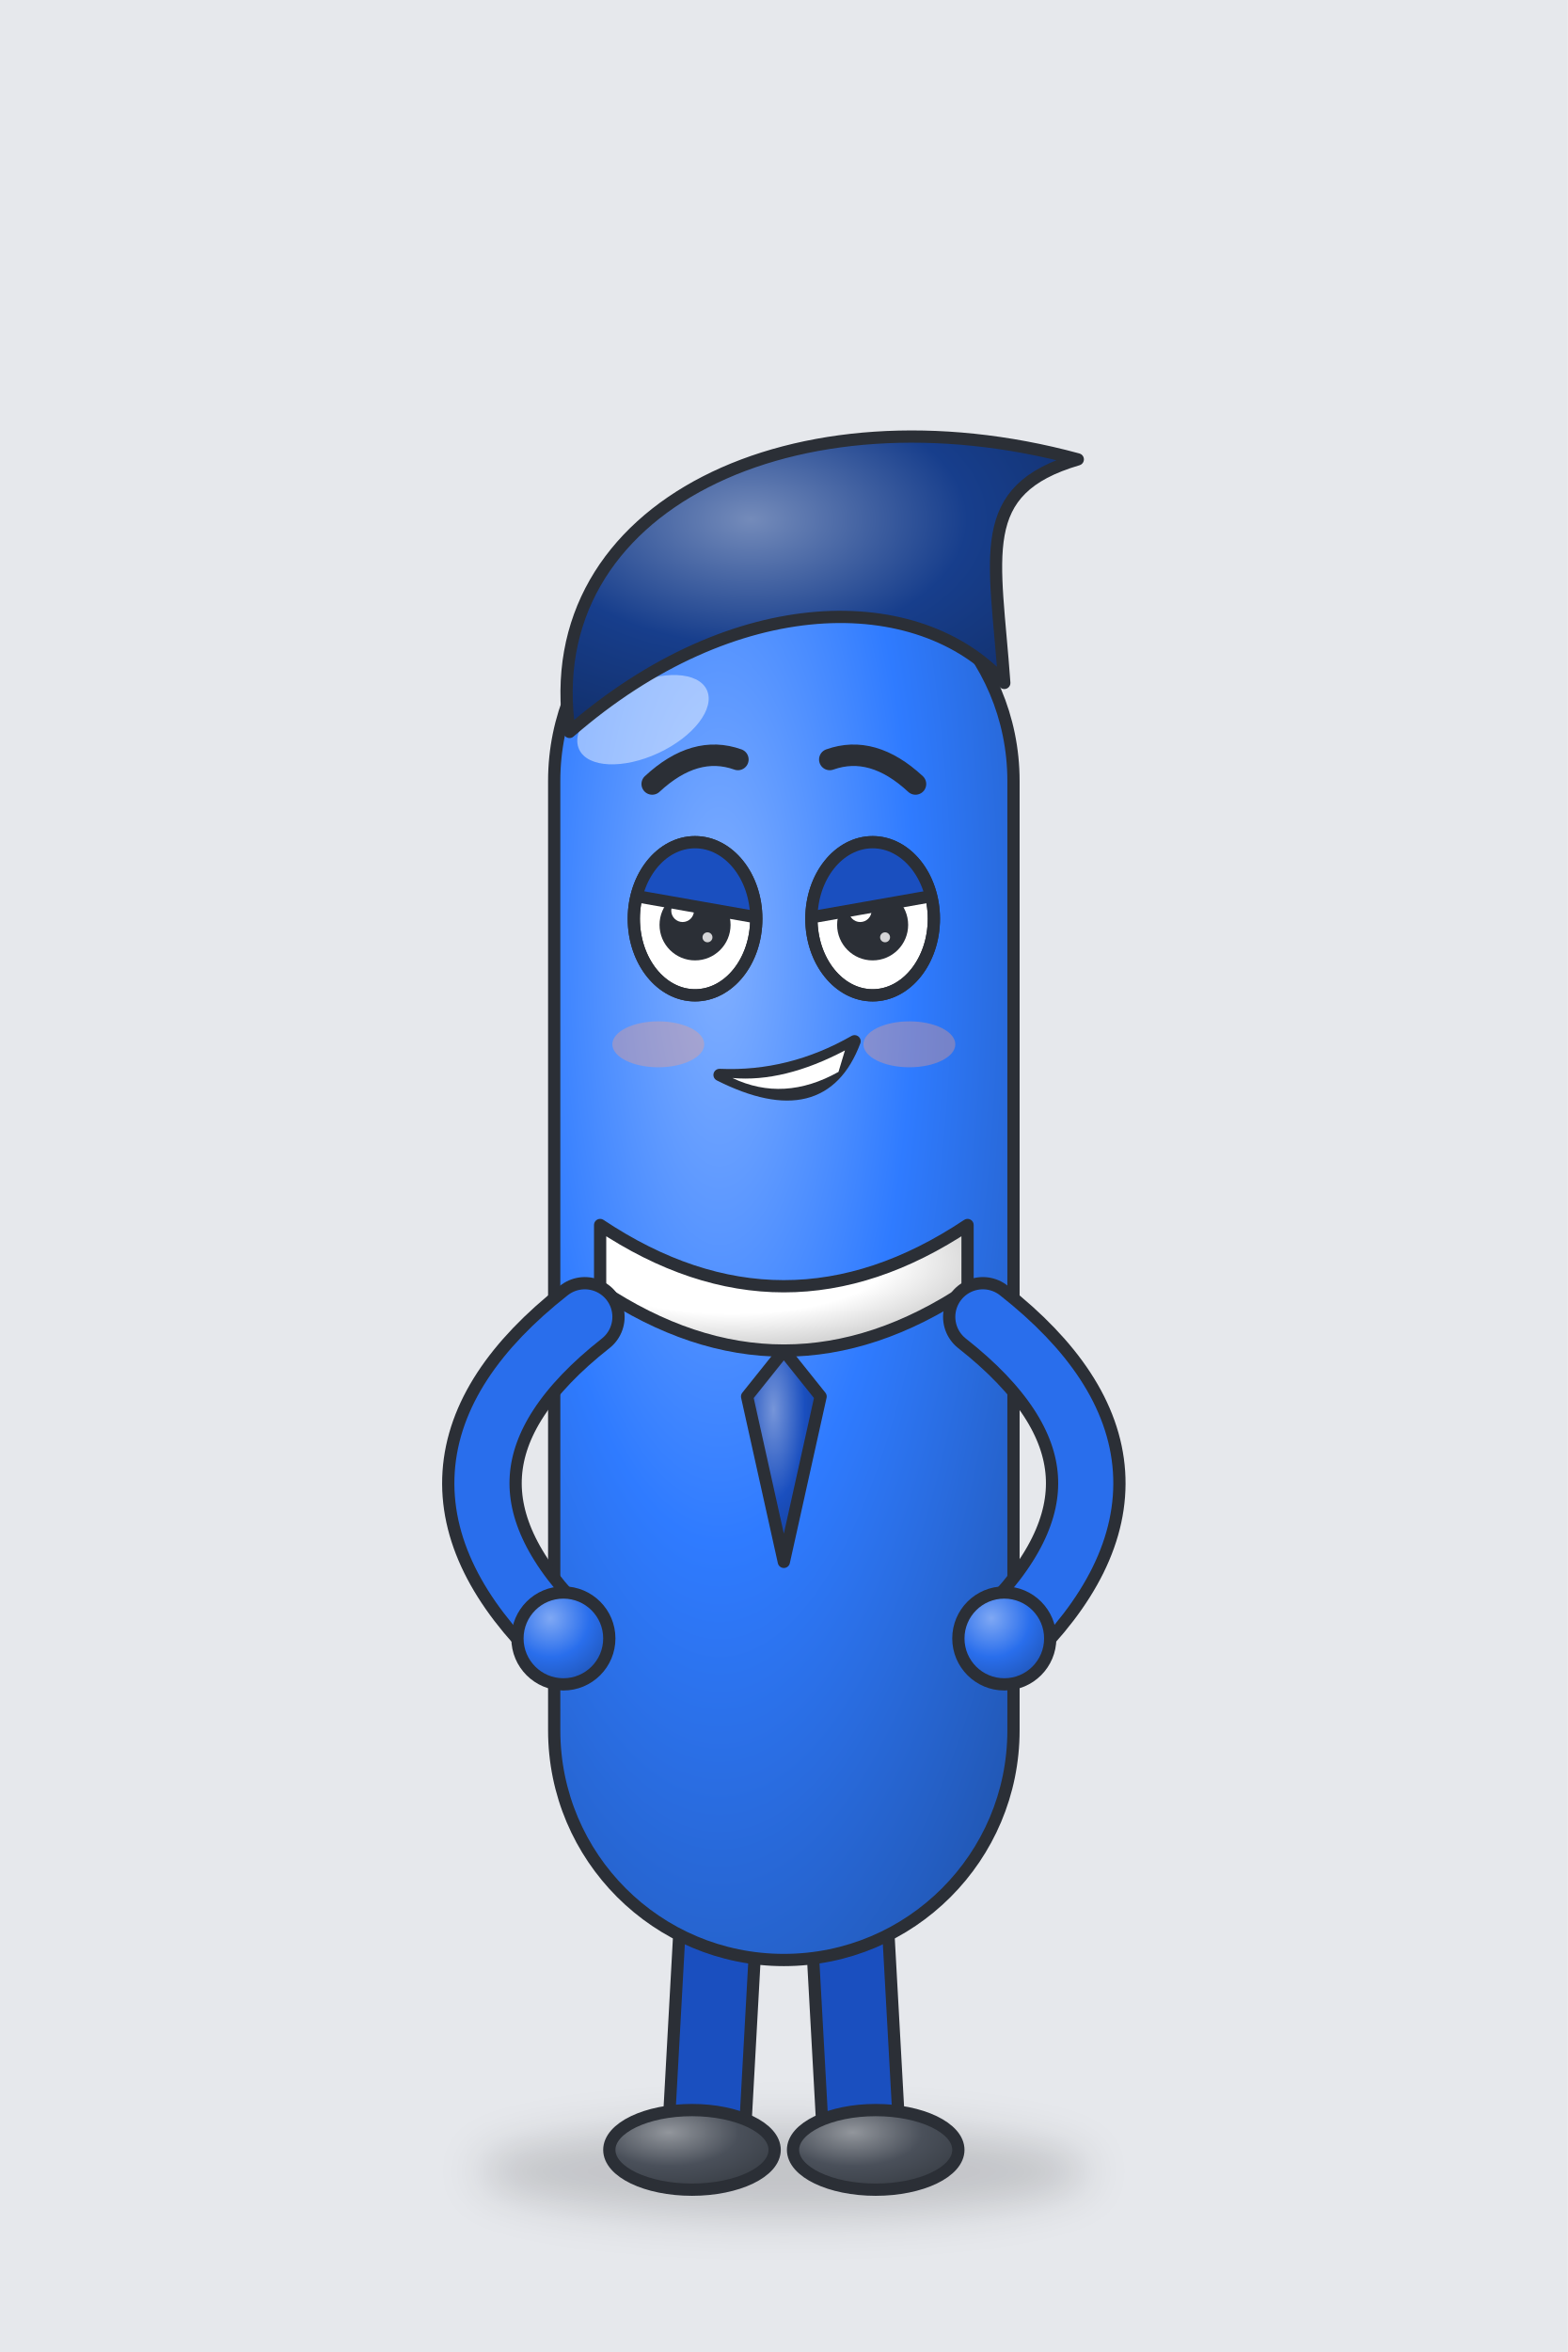
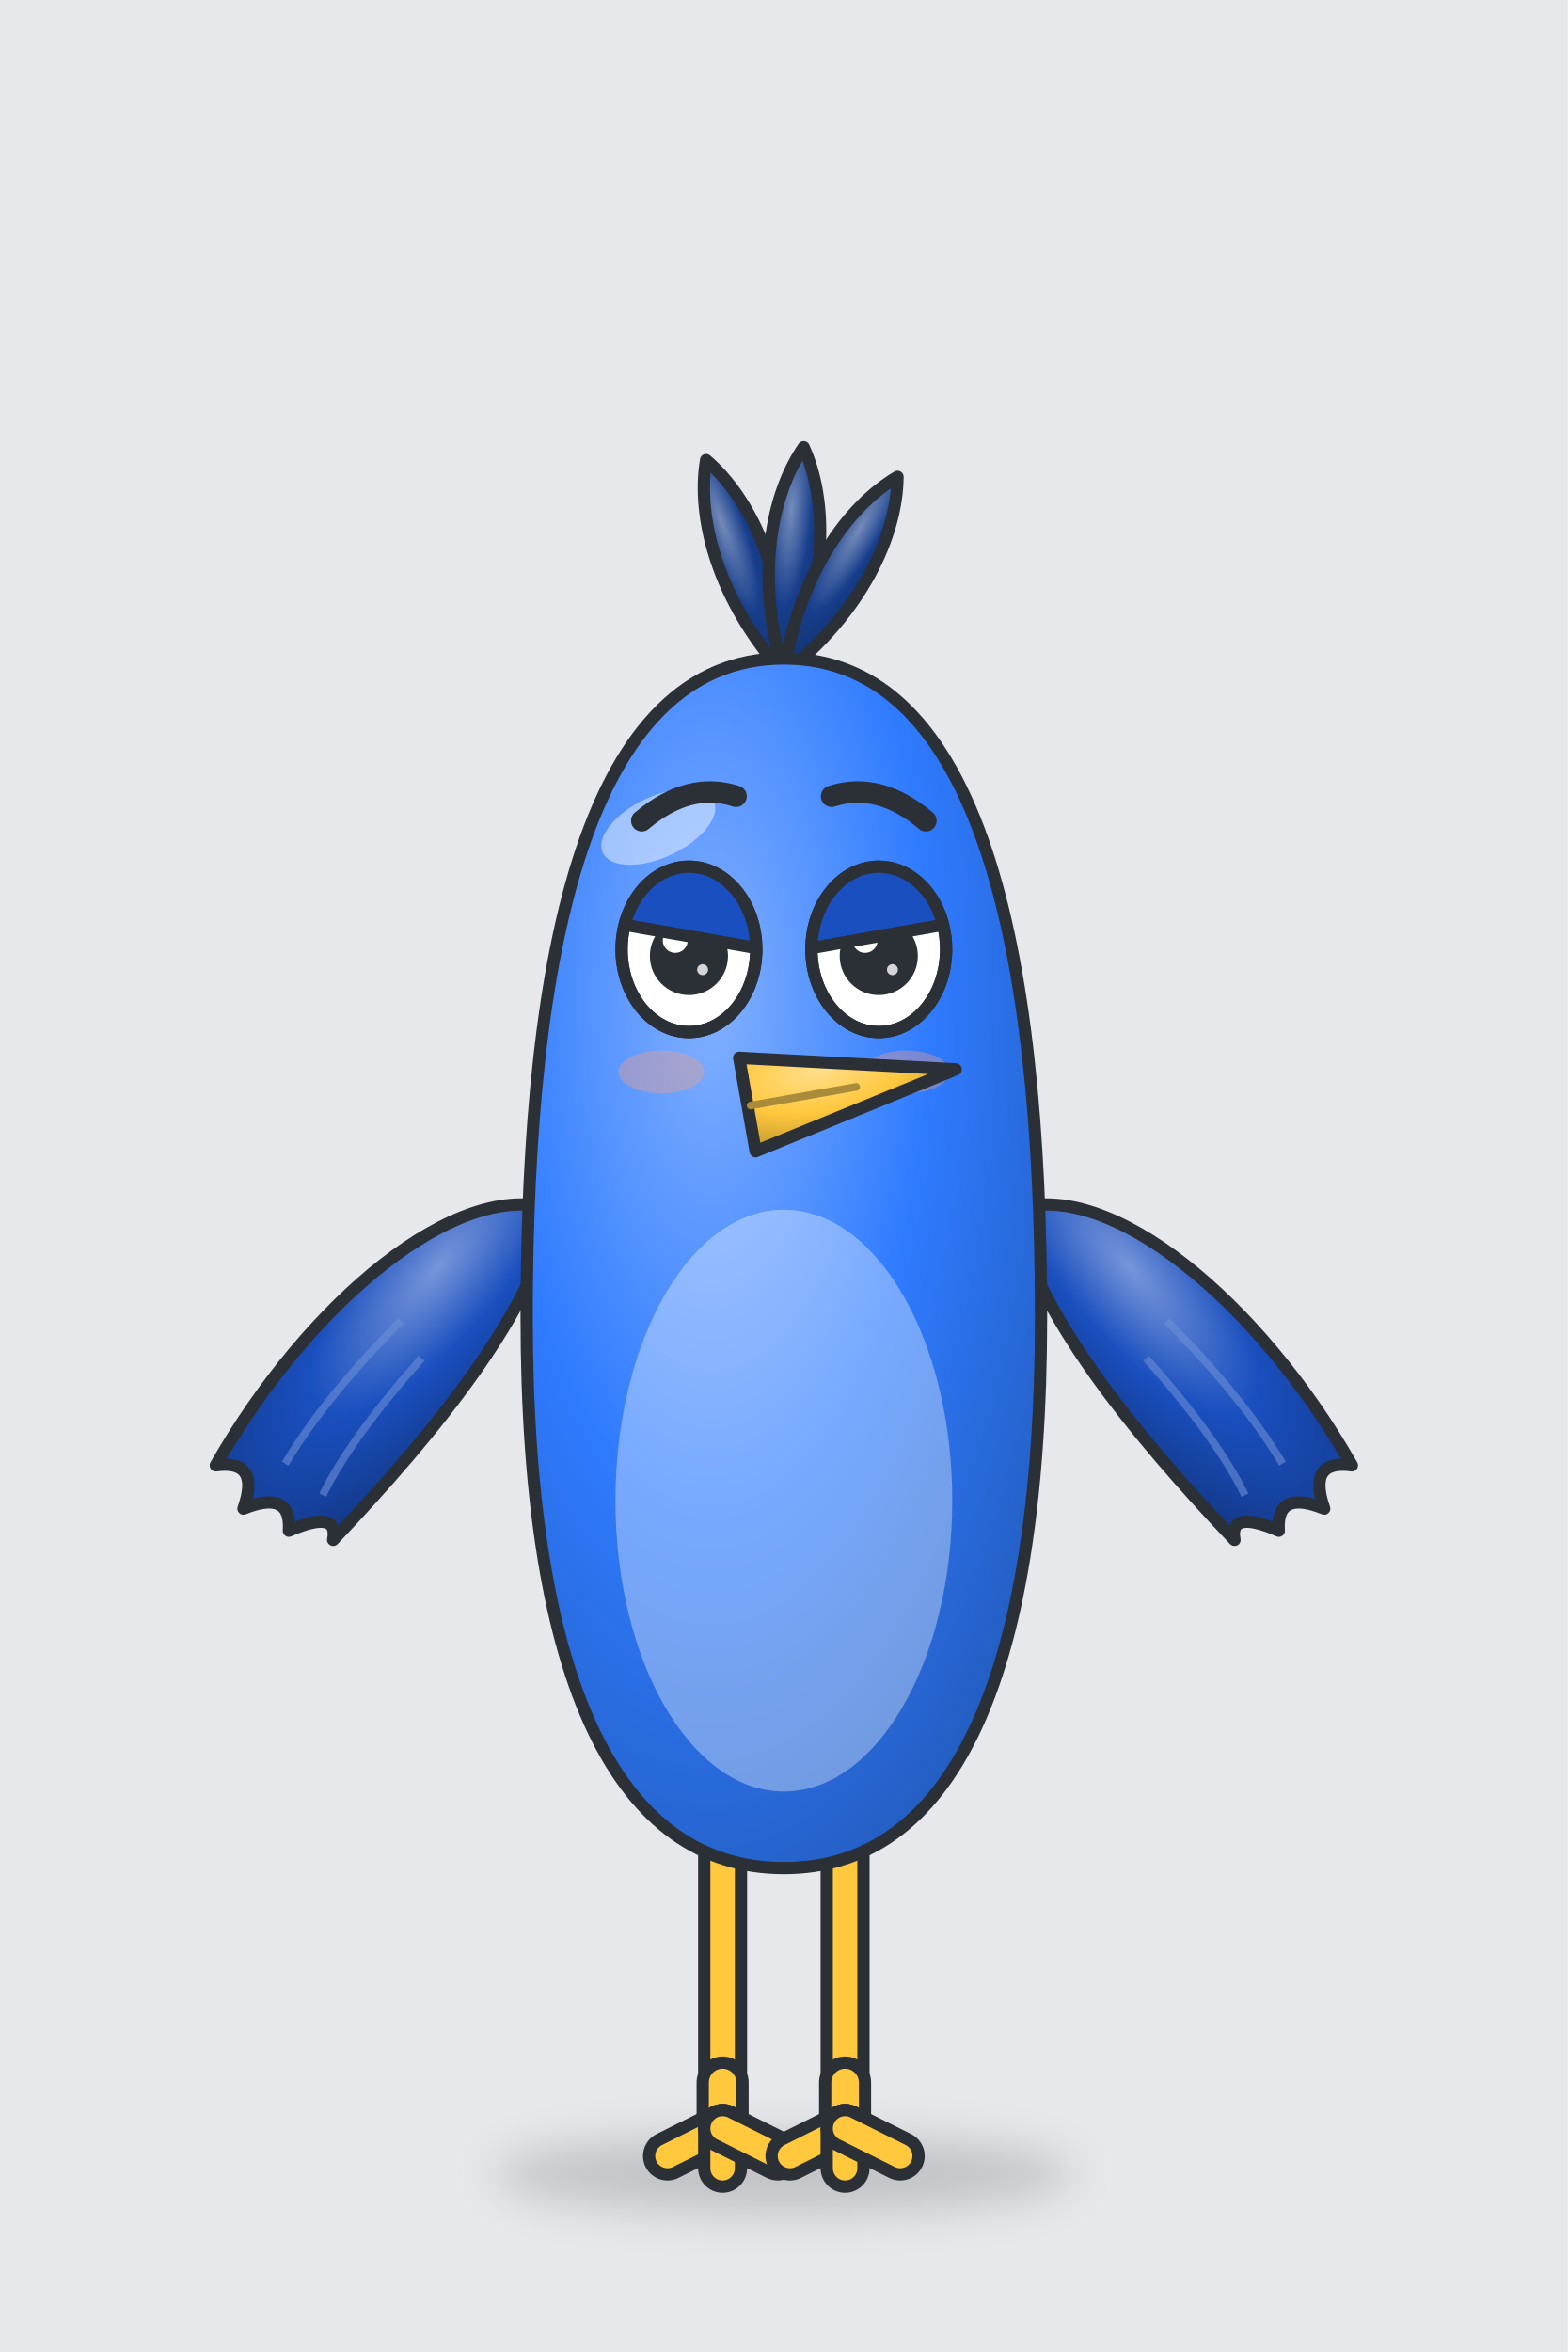
<svg xmlns="http://www.w3.org/2000/svg" width="1024" height="1536" viewBox="0 0 1024 1536">
  <defs>
    <filter id="soft" x="-50%" y="-50%" width="200%" height="200%">
      <feGaussianBlur stdDeviation="14" />
    </filter>
    <filter id="glow" x="-50%" y="-50%" width="200%" height="200%">
      <feGaussianBlur stdDeviation="30" />
    </filter>
-     <radialGradient id="ball4A505A" cx="0.36" cy="0.28" r="0.85">
-       <stop offset="0" stop-color="#92969C" />
-       <stop offset="0.5" stop-color="#4A505A" />
-       <stop offset="1" stop-color="#353A41" />
+     <radialGradient id="ball173E8C" cx="0.36" cy="0.28" r="0.85">
+       <stop offset="0" stop-color="#748BBA" />
+       <stop offset="0.5" stop-color="#173E8C" />
+       <stop offset="1" stop-color="#112D65" />
+     </radialGradient>
+     <radialGradient id="ball1A4FBF" cx="0.36" cy="0.28" r="0.85">
+       <stop offset="0" stop-color="#7695D9" />
+       <stop offset="0.5" stop-color="#1A4FBF" />
+       <stop offset="1" stop-color="#13398A" />
    </radialGradient>
    <radialGradient id="ball2F7BFF" cx="0.36" cy="0.28" r="0.85">
      <stop offset="0" stop-color="#82B0FF" />
      <stop offset="0.5" stop-color="#2F7BFF" />
      <stop offset="1" stop-color="#2259B8" />
    </radialGradient>
-     <radialGradient id="ballFFFFFF" cx="0.36" cy="0.28" r="0.85">
-       <stop offset="0" stop-color="#FFFFFF" />
-       <stop offset="0.5" stop-color="#FFFFFF" />
-       <stop offset="1" stop-color="#B8B8B8" />
-     </radialGradient>
-     <radialGradient id="ball1A4FBF" cx="0.36" cy="0.28" r="0.85">
-       <stop offset="0" stop-color="#7695D9" />
-       <stop offset="0.5" stop-color="#1A4FBF" />
-       <stop offset="1" stop-color="#13398A" />
-     </radialGradient>
-     <radialGradient id="ball173E8C" cx="0.36" cy="0.28" r="0.85">
-       <stop offset="0" stop-color="#748BBA" />
-       <stop offset="0.5" stop-color="#173E8C" />
-       <stop offset="1" stop-color="#112D65" />
-     </radialGradient>
    <clipPath id="eye1">
-       <ellipse cx="454" cy="600" rx="40" ry="50" />
+       <ellipse cx="450" cy="620" rx="44" ry="54" />
    </clipPath>
    <clipPath id="eye2">
-       <ellipse cx="570" cy="600" rx="40" ry="50" />
+       <ellipse cx="574" cy="620" rx="44" ry="54" />
    </clipPath>
-     <radialGradient id="ball296EEC" cx="0.36" cy="0.28" r="0.85">
-       <stop offset="0" stop-color="#7FA8F4" />
-       <stop offset="0.5" stop-color="#296EEC" />
-       <stop offset="1" stop-color="#1E4FAA" />
+     <radialGradient id="ballFFC83D" cx="0.36" cy="0.28" r="0.85">
+       <stop offset="0" stop-color="#FFDE8B" />
+       <stop offset="0.5" stop-color="#FFC83D" />
+       <stop offset="1" stop-color="#B8902C" />
    </radialGradient>
  </defs>
  <rect width="1024" height="1536" fill="#E6E8EC" />
-   <ellipse cx="512" cy="1418" rx="200" ry="30" fill="#000" opacity="0.16" filter="url(#soft)" />
-   <path d="M470,1240 L462,1385" fill="none" stroke="#2B2F36" stroke-width="58" stroke-linecap="round" stroke-linejoin="round" />
-   <path d="M470,1240 L462,1385" fill="none" stroke="#1A4FBF" stroke-width="42" stroke-linecap="round" stroke-linejoin="round" />
-   <path d="M554,1240 L562,1385" fill="none" stroke="#2B2F36" stroke-width="58" stroke-linecap="round" stroke-linejoin="round" />
-   <path d="M554,1240 L562,1385" fill="none" stroke="#1A4FBF" stroke-width="42" stroke-linecap="round" stroke-linejoin="round" />
-   <ellipse cx="452" cy="1404" rx="54" ry="26" fill="url(#ball4A505A)" stroke="#2B2F36" stroke-width="8" stroke-linejoin="round" />
-   <ellipse cx="572" cy="1404" rx="54" ry="26" fill="url(#ball4A505A)" stroke="#2B2F36" stroke-width="8" stroke-linejoin="round" />
-   <path d="M362,510 A150,150 0 0 1 662,510 L662,1130 A150,150 0 0 1 362,1130 Z" fill="url(#ball2F7BFF)" stroke="#2B2F36" stroke-width="8" stroke-linejoin="round" />
-   <ellipse cx="420" cy="470" rx="46" ry="24" fill="#FFFFFF" opacity="0.45" transform="rotate(-25 420 470)" />
-   <path d="M392,800 Q512,880 632,800 L632,842 Q512,922 392,842 Z" fill="url(#ballFFFFFF)" stroke="#2B2F36" stroke-width="8" stroke-linejoin="round" />
-   <path d="M512,882 L488,912 L512,1020 L536,912 Z" fill="url(#ball1A4FBF)" stroke="#2B2F36" stroke-width="8" stroke-linejoin="round" />
-   <path d="M372,478 C350,330 520,250 704,300 C636,320 650,362 656,446 C600,384 480,384 372,478 Z" fill="url(#ball173E8C)" stroke="#2B2F36" stroke-width="8" stroke-linejoin="round" />
-   <ellipse cx="430" cy="682" rx="30" ry="15" fill="#FF9E7A" opacity="0.35" />
-   <ellipse cx="594" cy="682" rx="30" ry="15" fill="#FF9E7A" opacity="0.35" />
-   <ellipse cx="454" cy="600" rx="40" ry="50" fill="#FFFFFF" stroke="#2B2F36" stroke-width="8" stroke-linejoin="round" />
-   <circle cx="454" cy="604" r="23.2" fill="#2B2F36" />
-   <circle cx="445.88" cy="594.72" r="7.424" fill="#FFF" />
-   <circle cx="462.12" cy="612.12" r="3.248" fill="#FFF" opacity="0.8" />
+   <ellipse cx="512" cy="1420" rx="190" ry="26" fill="#000" opacity="0.16" filter="url(#soft)" />
+   <path d="M472,1180 L472,1385" fill="none" stroke="#2B2F36" stroke-width="32" stroke-linecap="round" stroke-linejoin="round" />
+   <path d="M472,1180 L472,1385" fill="none" stroke="#FFC83D" stroke-width="16" stroke-linecap="round" stroke-linejoin="round" />
+   <path d="M472,1360 L472,1390" fill="none" stroke="#2B2F36" stroke-width="34" stroke-linecap="round" stroke-linejoin="round" />
+   <path d="M472,1360 L472,1390" fill="none" stroke="#FFC83D" stroke-width="18" stroke-linecap="round" stroke-linejoin="round" />
+   <path d="M472,1390 L436,1408" fill="none" stroke="#2B2F36" stroke-width="32" stroke-linecap="round" stroke-linejoin="round" />
+   <path d="M472,1390 L436,1408" fill="none" stroke="#FFC83D" stroke-width="16" stroke-linecap="round" stroke-linejoin="round" />
+   <path d="M472,1390 L472,1416" fill="none" stroke="#2B2F36" stroke-width="32" stroke-linecap="round" stroke-linejoin="round" />
+   <path d="M472,1390 L472,1416" fill="none" stroke="#FFC83D" stroke-width="16" stroke-linecap="round" stroke-linejoin="round" />
+   <path d="M472,1390 L508,1408" fill="none" stroke="#2B2F36" stroke-width="32" stroke-linecap="round" stroke-linejoin="round" />
+   <path d="M472,1390 L508,1408" fill="none" stroke="#FFC83D" stroke-width="16" stroke-linecap="round" stroke-linejoin="round" />
+   <path d="M552,1180 L552,1385" fill="none" stroke="#2B2F36" stroke-width="32" stroke-linecap="round" stroke-linejoin="round" />
+   <path d="M552,1180 L552,1385" fill="none" stroke="#FFC83D" stroke-width="16" stroke-linecap="round" stroke-linejoin="round" />
+   <path d="M552,1360 L552,1390" fill="none" stroke="#2B2F36" stroke-width="34" stroke-linecap="round" stroke-linejoin="round" />
+   <path d="M552,1360 L552,1390" fill="none" stroke="#FFC83D" stroke-width="18" stroke-linecap="round" stroke-linejoin="round" />
+   <path d="M552,1390 L516,1408" fill="none" stroke="#2B2F36" stroke-width="32" stroke-linecap="round" stroke-linejoin="round" />
+   <path d="M552,1390 L516,1408" fill="none" stroke="#FFC83D" stroke-width="16" stroke-linecap="round" stroke-linejoin="round" />
+   <path d="M552,1390 L552,1416" fill="none" stroke="#2B2F36" stroke-width="32" stroke-linecap="round" stroke-linejoin="round" />
+   <path d="M552,1390 L552,1416" fill="none" stroke="#FFC83D" stroke-width="16" stroke-linecap="round" stroke-linejoin="round" />
+   <path d="M552,1390 L588,1408" fill="none" stroke="#2B2F36" stroke-width="32" stroke-linecap="round" stroke-linejoin="round" />
+   <path d="M552,1390 L588,1408" fill="none" stroke="#FFC83D" stroke-width="16" stroke-linecap="round" stroke-linejoin="round" />
+   <path d="M0,0 C-22,-55 -17,-105 0,-135 C17,-105 22,-55 0,0 Z" fill="url(#ball173E8C)" stroke="#2B2F36" stroke-width="8" stroke-linejoin="round" vector-effect="non-scaling-stroke" transform="translate(512 440) rotate(-20) scale(1.1)" />
+   <path d="M0,0 C-22,-55 -17,-105 0,-135 C17,-105 22,-55 0,0 Z" fill="url(#ball173E8C)" stroke="#2B2F36" stroke-width="8" stroke-linejoin="round" vector-effect="non-scaling-stroke" transform="translate(512 440) rotate(5) scale(1.1)" />
+   <path d="M0,0 C-22,-55 -17,-105 0,-135 C17,-105 22,-55 0,0 Z" fill="url(#ball173E8C)" stroke="#2B2F36" stroke-width="8" stroke-linejoin="round" vector-effect="non-scaling-stroke" transform="translate(512 440) rotate(30) scale(1.1)" />
+   <g transform="translate(362 790) scale(1 1) rotate(40) scale(1 1)">
+     <path d="M0,0 C-62,24 -84,150 -62,270 Q-42,248 -30,280 Q-14,250 2,272 Q18,240 28,258 C34,160 32,60 0,0 Z" fill="url(#ball1A4FBF)" stroke="#2B2F36" stroke-width="8" stroke-linejoin="round" vector-effect="non-scaling-stroke" />
+     <path d="M-30,120 Q-36,190 -28,240 M-4,130 Q-6,200 4,240" fill="none" stroke="#6A8DD5" stroke-width="5" opacity="0.6" vector-effect="non-scaling-stroke" />
+   </g>
+   <g transform="translate(662 790) scale(-1 1) rotate(40) scale(1 1)">
+     <path d="M0,0 C-62,24 -84,150 -62,270 Q-42,248 -30,280 Q-14,250 2,272 Q18,240 28,258 C34,160 32,60 0,0 Z" fill="url(#ball1A4FBF)" stroke="#2B2F36" stroke-width="8" stroke-linejoin="round" vector-effect="non-scaling-stroke" />
+     <path d="M-30,120 Q-36,190 -28,240 M-4,130 Q-6,200 4,240" fill="none" stroke="#6A8DD5" stroke-width="5" opacity="0.6" vector-effect="non-scaling-stroke" />
+   </g>
+   <path d="M512,430 C640,430 680,620 680,860 C680,1100 620,1220 512,1220 C404,1220 344,1100 344,860 C344,620 384,430 512,430 Z" fill="url(#ball2F7BFF)" stroke="#2B2F36" stroke-width="8" stroke-linejoin="round" />
+   <ellipse cx="512" cy="980" rx="110" ry="190" fill="#FFF" opacity="0.35" />
+   <ellipse cx="430" cy="540" rx="40" ry="20" fill="#FFFFFF" opacity="0.45" transform="rotate(-25 430 540)" />
+   <ellipse cx="432" cy="700" rx="28" ry="14" fill="#FF9E7A" opacity="0.35" />
+   <ellipse cx="592" cy="700" rx="28" ry="14" fill="#FF9E7A" opacity="0.35" />
+   <ellipse cx="450" cy="620" rx="44" ry="54" fill="#FFFFFF" stroke="#2B2F36" stroke-width="8" stroke-linejoin="round" />
+   <circle cx="450" cy="624.32" r="25.52" fill="#2B2F36" />
+   <circle cx="441.068" cy="614.112" r="8.166" fill="#FFF" />
+   <circle cx="458.932" cy="633.252" r="3.573" fill="#FFF" opacity="0.8" />
  <g clip-path="url(#eye1)">
-     <g transform="rotate(10 454 592)">
-       <rect x="374" y="500" width="160" height="92" fill="#1A4FBF" />
-       <line x1="374" y1="592" x2="534" y2="592" stroke="#2B2F36" stroke-width="8" />
+     <g transform="rotate(10 450 611.36)">
+       <rect x="362" y="512" width="176" height="99.36" fill="#1A4FBF" />
+       <line x1="362" y1="611.36" x2="538" y2="611.36" stroke="#2B2F36" stroke-width="8" />
    </g>
  </g>
-   <ellipse cx="454" cy="600" rx="40" ry="50" fill="none" stroke="#2B2F36" stroke-width="8" stroke-linejoin="round" />
-   <path d="M426,512 Q454,486 482,496" fill="none" stroke="#2B2F36" stroke-width="14" stroke-linecap="round" stroke-linejoin="round" />
-   <ellipse cx="570" cy="600" rx="40" ry="50" fill="#FFFFFF" stroke="#2B2F36" stroke-width="8" stroke-linejoin="round" />
-   <circle cx="570" cy="604" r="23.2" fill="#2B2F36" />
-   <circle cx="561.88" cy="594.72" r="7.424" fill="#FFF" />
-   <circle cx="578.12" cy="612.12" r="3.248" fill="#FFF" opacity="0.8" />
+   <ellipse cx="450" cy="620" rx="44" ry="54" fill="none" stroke="#2B2F36" stroke-width="8" stroke-linejoin="round" />
+   <path d="M419.2,536 Q450,510 480.8,520" fill="none" stroke="#2B2F36" stroke-width="14" stroke-linecap="round" stroke-linejoin="round" />
+   <ellipse cx="574" cy="620" rx="44" ry="54" fill="#FFFFFF" stroke="#2B2F36" stroke-width="8" stroke-linejoin="round" />
+   <circle cx="574" cy="624.32" r="25.52" fill="#2B2F36" />
+   <circle cx="565.068" cy="614.112" r="8.166" fill="#FFF" />
+   <circle cx="582.932" cy="633.252" r="3.573" fill="#FFF" opacity="0.8" />
  <g clip-path="url(#eye2)">
-     <g transform="rotate(-10 570 592)">
-       <rect x="490" y="500" width="160" height="92" fill="#1A4FBF" />
-       <line x1="490" y1="592" x2="650" y2="592" stroke="#2B2F36" stroke-width="8" />
+     <g transform="rotate(-10 574 611.36)">
+       <rect x="486" y="512" width="176" height="99.36" fill="#1A4FBF" />
+       <line x1="486" y1="611.36" x2="662" y2="611.36" stroke="#2B2F36" stroke-width="8" />
    </g>
  </g>
-   <ellipse cx="570" cy="600" rx="40" ry="50" fill="none" stroke="#2B2F36" stroke-width="8" stroke-linejoin="round" />
-   <path d="M598,512 Q570,486 542,496" fill="none" stroke="#2B2F36" stroke-width="14" stroke-linecap="round" stroke-linejoin="round" />
-   <path d="M470,702 Q516.2,704 558.2,680 Q537.2,735.8 470,702 Z" fill="#2B2F36" stroke="#2B2F36" stroke-width="8" stroke-linejoin="round" />
-   <path d="M478.4,704 Q512,707 551.9,686 L547.7,700 Q512,720 478.4,704 Z" fill="#FFFFFF" />
-   <path d="M382,860 Q255,960 368,1070" fill="none" stroke="#2B2F36" stroke-width="52" stroke-linecap="round" stroke-linejoin="round" />
-   <path d="M382,860 Q255,960 368,1070" fill="none" stroke="#296EEC" stroke-width="36" stroke-linecap="round" stroke-linejoin="round" />
-   <circle cx="368" cy="1070" r="30" fill="url(#ball296EEC)" stroke="#2B2F36" stroke-width="8" />
-   <path d="M642,860 Q769,960 656,1070" fill="none" stroke="#2B2F36" stroke-width="52" stroke-linecap="round" stroke-linejoin="round" />
-   <path d="M642,860 Q769,960 656,1070" fill="none" stroke="#296EEC" stroke-width="36" stroke-linecap="round" stroke-linejoin="round" />
-   <circle cx="656" cy="1070" r="30" fill="url(#ball296EEC)" stroke="#2B2F36" stroke-width="8" />
+   <ellipse cx="574" cy="620" rx="44" ry="54" fill="none" stroke="#2B2F36" stroke-width="8" stroke-linejoin="round" />
+   <path d="M604.8,536 Q574,510 543.2,520" fill="none" stroke="#2B2F36" stroke-width="14" stroke-linecap="round" stroke-linejoin="round" />
+   <g transform="rotate(-10 490 720)">
+     <path d="M488,690 L626,722 L488,752 Z" fill="url(#ballFFC83D)" stroke="#2B2F36" stroke-width="8" stroke-linejoin="round" />
+     <path d="M490,722 L560,722" fill="none" stroke="#AA8B3A" stroke-width="5" stroke-linecap="round" stroke-linejoin="round" />
+   </g>
</svg>
